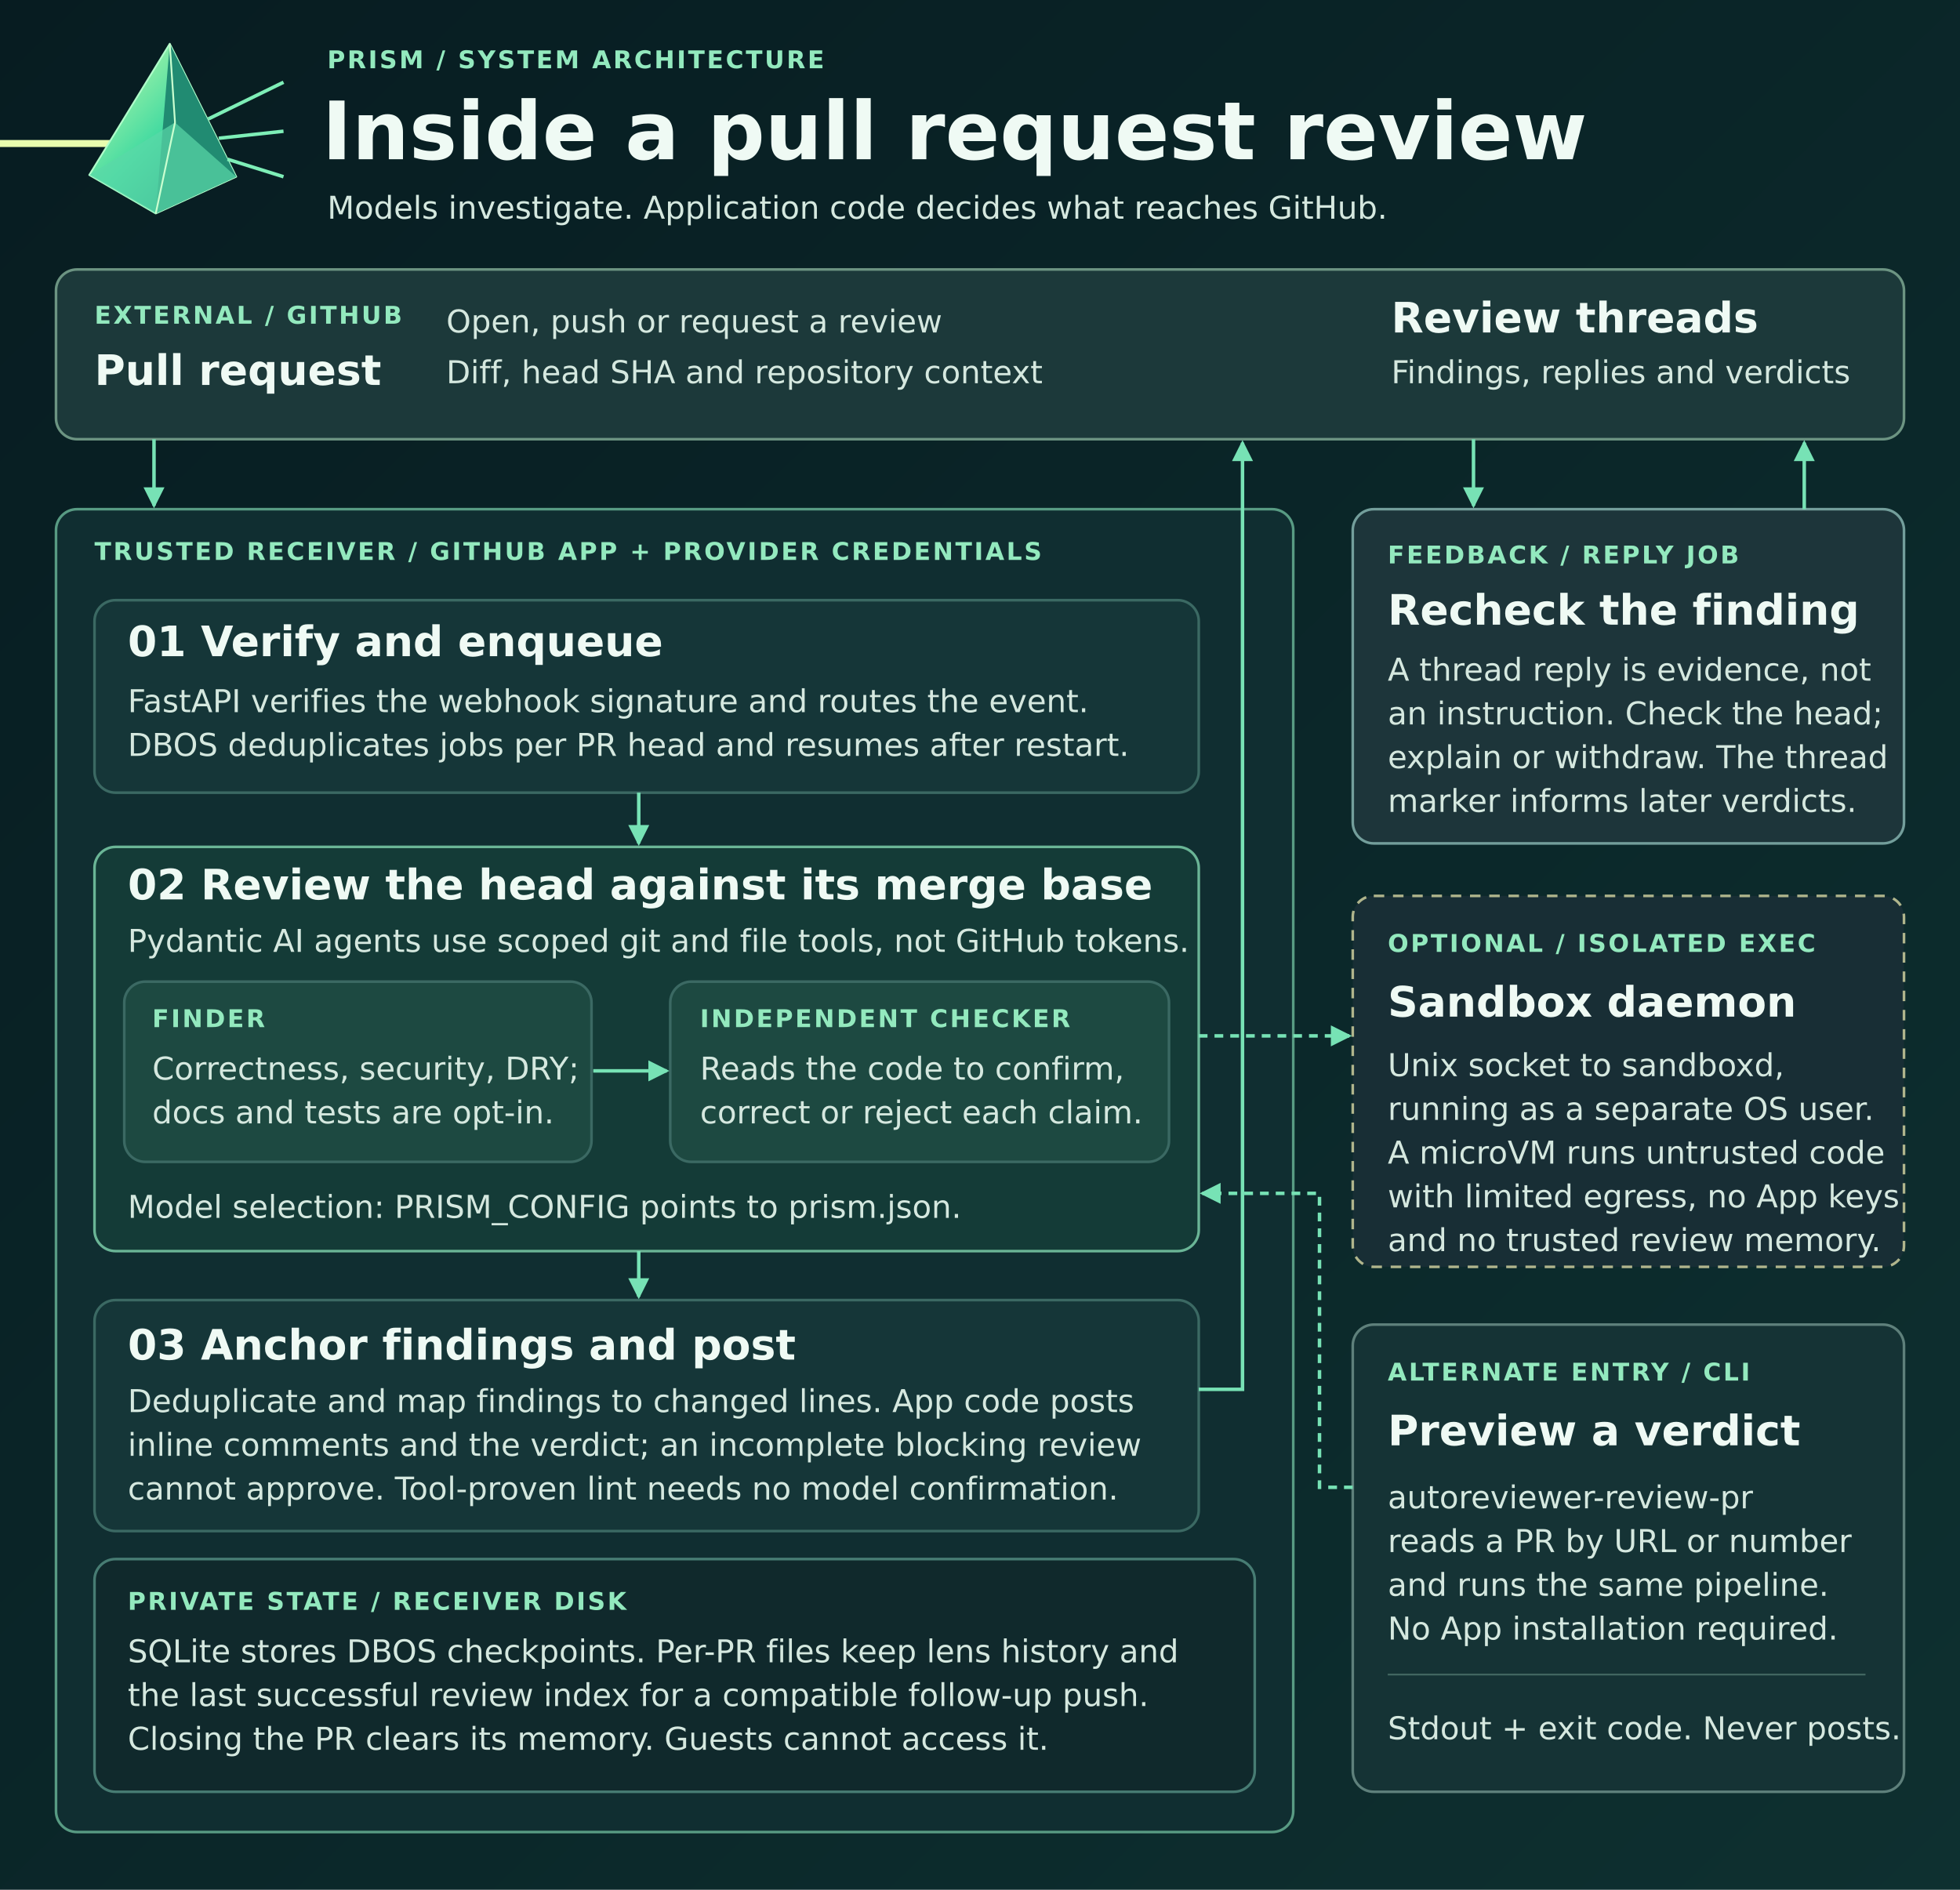
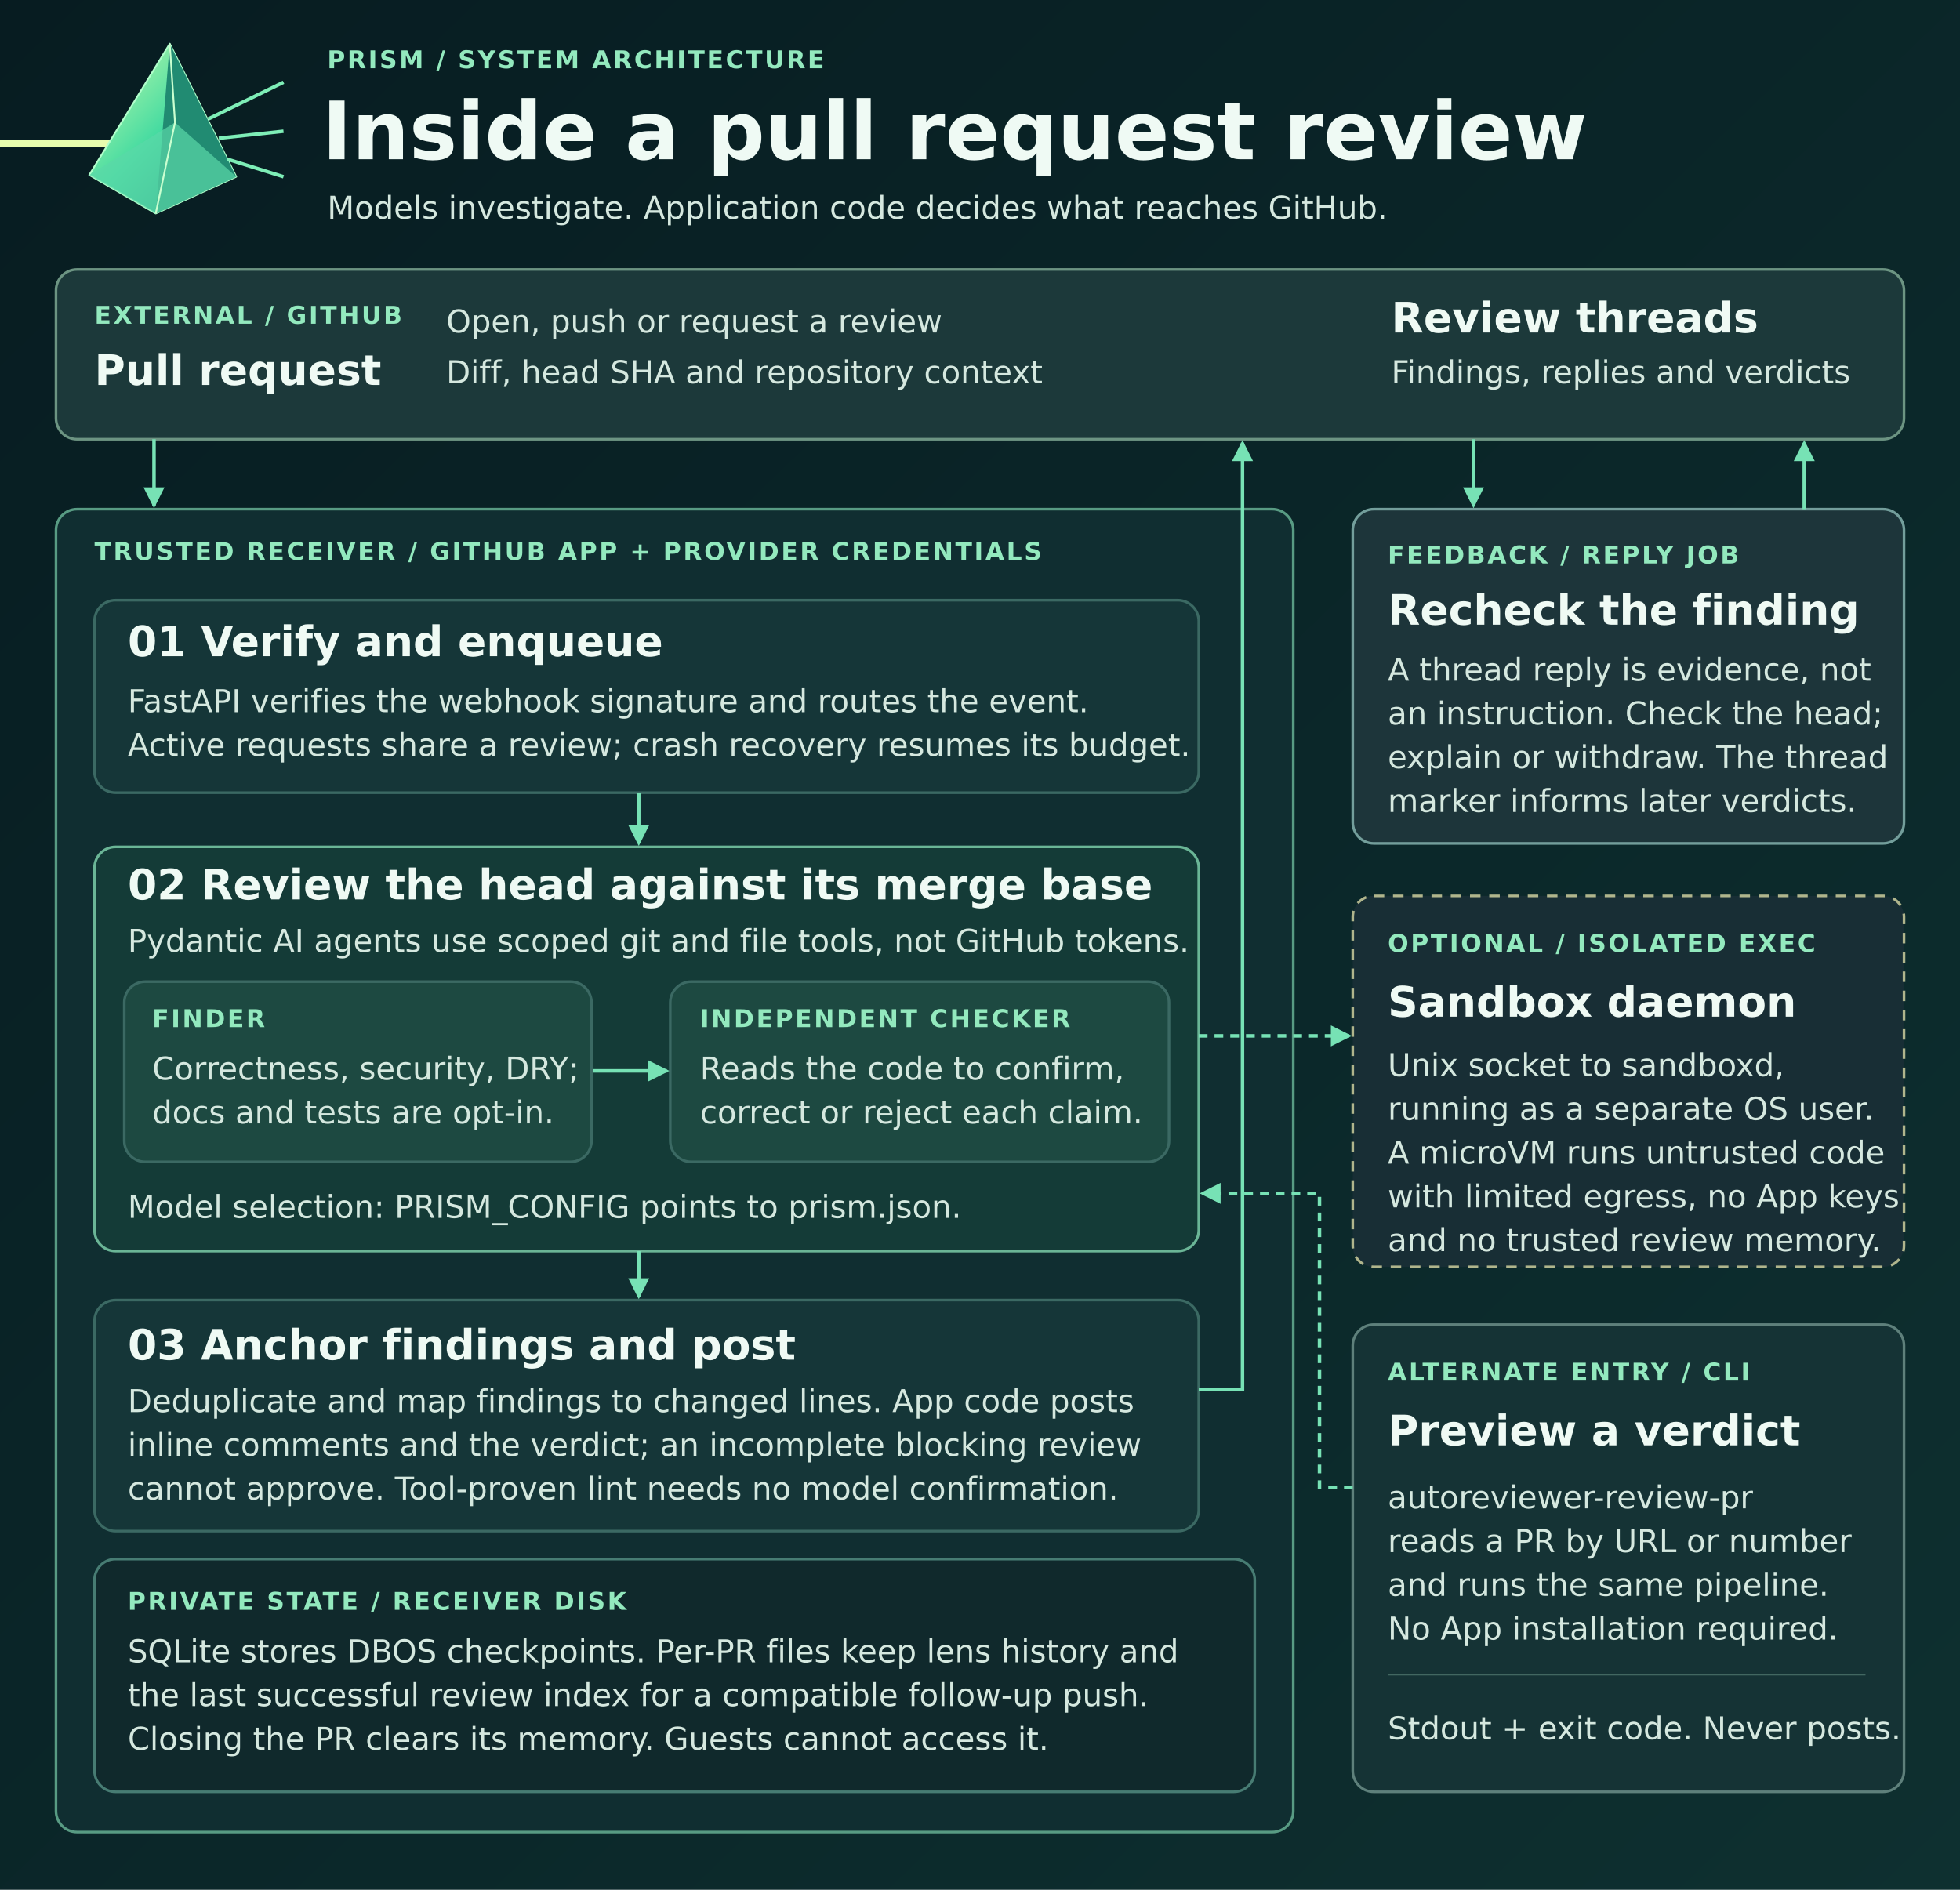
<svg xmlns="http://www.w3.org/2000/svg" width="1120" height="1080" viewBox="0 0 1120 1080" role="img" aria-labelledby="title desc">
  <defs>
    <linearGradient id="night" x2="1" y2="1" gradientUnits="objectBoundingBox">
      <stop stop-color="#071c21" />
      <stop offset="1" stop-color="#0e3030" />
    </linearGradient>
    <linearGradient id="glass" x2="0.9" y2="1">
      <stop stop-color="#ceffac" />
      <stop offset=".52" stop-color="#46dba1" />
      <stop offset="1" stop-color="#157b74" />
    </linearGradient>
    <marker id="tip" viewBox="0 0 8 8" refX="7" refY="4" markerWidth="6" markerHeight="6" orient="auto">
      <path d="M0 0 8 4 0 8Z" fill="#77e2b5" />
    </marker>
  </defs>
  <style>text{font-family:DejaVu Sans,Arial,sans-serif;fill:#effaf4}.tag{font-size:14px;font-weight:bold;letter-spacing:1.2px;fill:#93e9be}.body{font-size:18px;fill:#d5e8df}.head{font-size:24px;font-weight:bold}.wire{fill:none;stroke:#77e2b5;stroke-width:2;marker-end:url(#tip)}</style>
  <rect width="1120" height="1080" fill="url(#night)" />
  <g stroke-linejoin="round">
    <path d="M0 82H63" stroke="#e7fcae" stroke-width="4" />
    <path d="m51 100 46-75 38 76-46 21z" fill="url(#glass)" stroke="#b0ffcb" />
    <path d="m97 25-8 97 46-21z" fill="#218b72" />
    <path d="m51 100 49-30 35 31-46 21z" fill="#5ad8a8" opacity=".7" />
    <path d="m97 25 3 45-11 52" stroke="#caffd0" fill="none" />
    <path d="m119 68 43-21m-37 32 37-4m-32 16 32 10" stroke="#7eeeb7" stroke-width="2" />
  </g>
  <text x="187" y="39" class="tag">PRISM   /   SYSTEM ARCHITECTURE</text>
  <text x="184" y="91" class="head" style="font-size:46px">Inside a pull request review</text>
  <text x="187" y="125" class="body">Models investigate. Application code decides what reaches GitHub.</text>
  <rect x="32" y="154" width="1056" height="97" rx="12" fill="#1c393a" stroke="#6c9482" stroke-width="1.5" />
  <text x="54" y="185" class="tag">EXTERNAL  /  GITHUB</text>
  <text x="54" y="220" class="head">Pull request</text>
  <text x="255" y="190" class="body">Open, push or request a review</text>
  <text x="255" y="219" class="body">Diff, head SHA and repository context</text>
  <text x="795" y="190" class="head">Review threads</text>
  <text x="795" y="219" class="body">Findings, replies and verdicts</text>
  <rect x="32" y="291" width="707" height="756" rx="12" fill="#102e31" stroke="#589b83" stroke-width="1.5" />
  <text x="54" y="320" class="tag">TRUSTED RECEIVER  /  GITHUB APP + PROVIDER CREDENTIALS</text>
  <rect x="54" y="343" width="631" height="110" rx="12" fill="#153638" stroke="#3b6963" stroke-width="1.5" />
  <text x="73" y="375" class="head">01   Verify and enqueue</text>
  <text x="73" y="407" class="body">FastAPI verifies the webhook signature and routes the event.</text>
-   <text x="73" y="432" class="body">DBOS deduplicates jobs per PR head and resumes after restart.</text>
+   <text x="73" y="432" class="body">Active requests share a review; crash recovery resumes its budget.</text>
  <path class="wire" d="M88 251V289" />
  <path class="wire" d="M365 453V482" />
  <rect x="54" y="484" width="631" height="231" rx="12" fill="#143b37" stroke="#6ab596" stroke-width="1.5" />
  <text x="73" y="514" class="head">02   Review the head against its merge base</text>
  <text x="73" y="544" class="body">Pydantic AI agents use scoped git and file tools, not GitHub tokens.</text>
  <rect x="71" y="561" width="267" height="103" rx="12" fill="#1d4941" stroke="#3b6963" stroke-width="1.5" />
  <rect x="383" y="561" width="285" height="103" rx="12" fill="#1d4941" stroke="#3b6963" stroke-width="1.5" />
  <text x="87" y="587" class="tag">FINDER</text>
  <text x="87" y="617" class="body">Correctness, security, DRY;</text>
  <text x="87" y="642" class="body">docs and tests are opt-in.</text>
  <text x="400" y="587" class="tag">INDEPENDENT CHECKER</text>
  <text x="400" y="617" class="body">Reads the code to confirm,</text>
  <text x="400" y="642" class="body">correct or reject each claim.</text>
  <path class="wire" d="M339 612H381" />
  <text x="73" y="696" class="body">Model selection: PRISM_CONFIG points to prism.json.</text>
  <path class="wire" d="M365 715V741" />
  <rect x="54" y="743" width="631" height="132" rx="12" fill="#153638" stroke="#3b6963" stroke-width="1.5" />
  <text x="73" y="777" class="head">03   Anchor findings and post</text>
  <text x="73" y="807" class="body">Deduplicate and map findings to changed lines. App code posts</text>
  <text x="73" y="832" class="body">inline comments and the verdict; an incomplete blocking review</text>
  <text x="73" y="857" class="body">cannot approve. Tool-proven lint needs no model confirmation.</text>
  <path class="wire" d="M685 794H710V253" />
  <rect x="54" y="891" width="663" height="133" rx="12" fill="#10292c" stroke="#477c73" stroke-width="1.5" />
  <text x="73" y="920" class="tag">PRIVATE STATE  /  RECEIVER DISK</text>
  <text x="73" y="950" class="body">SQLite stores DBOS checkpoints. Per-PR files keep lens history and</text>
  <text x="73" y="975" class="body">the last successful review index for a compatible follow-up push.</text>
  <text x="73" y="1000" class="body">Closing the PR clears its memory. Guests cannot access it.</text>
  <rect x="773" y="291" width="315" height="191" rx="12" fill="#1d353a" stroke="#739e9b" stroke-width="1.5" />
  <text x="793" y="322" class="tag">FEEDBACK  /  REPLY JOB</text>
  <text x="793" y="357" class="head">Recheck the finding</text>
  <text x="793" y="389" class="body">A thread reply is evidence, not</text>
  <text x="793" y="414" class="body">an instruction. Check the head;</text>
  <text x="793" y="439" class="body">explain or withdraw. The thread</text>
  <text x="793" y="464" class="body">marker informs later verdicts.</text>
  <path class="wire" d="M842 251V289" />
  <path class="wire" d="M1031 291V253" />
  <rect x="773" y="512" width="315" height="212" rx="12" fill="#182e35" stroke="#b0b58c" stroke-width="1.5" stroke-dasharray="6 5" />
  <text x="793" y="544" class="tag">OPTIONAL  /  ISOLATED EXEC</text>
  <text x="793" y="581" class="head">Sandbox daemon</text>
  <text x="793" y="615" class="body">Unix socket to sandboxd,</text>
  <text x="793" y="640" class="body">running as a separate OS user.</text>
  <text x="793" y="665" class="body">A microVM runs untrusted code</text>
  <text x="793" y="690" class="body">with limited egress, no App keys</text>
  <text x="793" y="715" class="body">and no trusted review memory.</text>
  <path class="wire" d="M685 592H771" stroke-dasharray="5 4" />
  <rect x="773" y="757" width="315" height="267" rx="12" fill="#153335" stroke="#5e807b" stroke-width="1.5" />
  <text x="793" y="789" class="tag">ALTERNATE ENTRY  /  CLI</text>
  <text x="793" y="826" class="head">Preview a verdict</text>
  <text x="793" y="862" class="body">autoreviewer-review-pr</text>
  <text x="793" y="887" class="body">reads a PR by URL or number</text>
  <text x="793" y="912" class="body">and runs the same pipeline.</text>
  <text x="793" y="937" class="body">No App installation required.</text>
  <path d="M793 957h273" stroke="#426761" />
  <text x="793" y="994" class="body">Stdout + exit code. Never posts.</text>
  <path class="wire" d="M773 850H754V682H687" stroke-dasharray="5 4" />
</svg>
